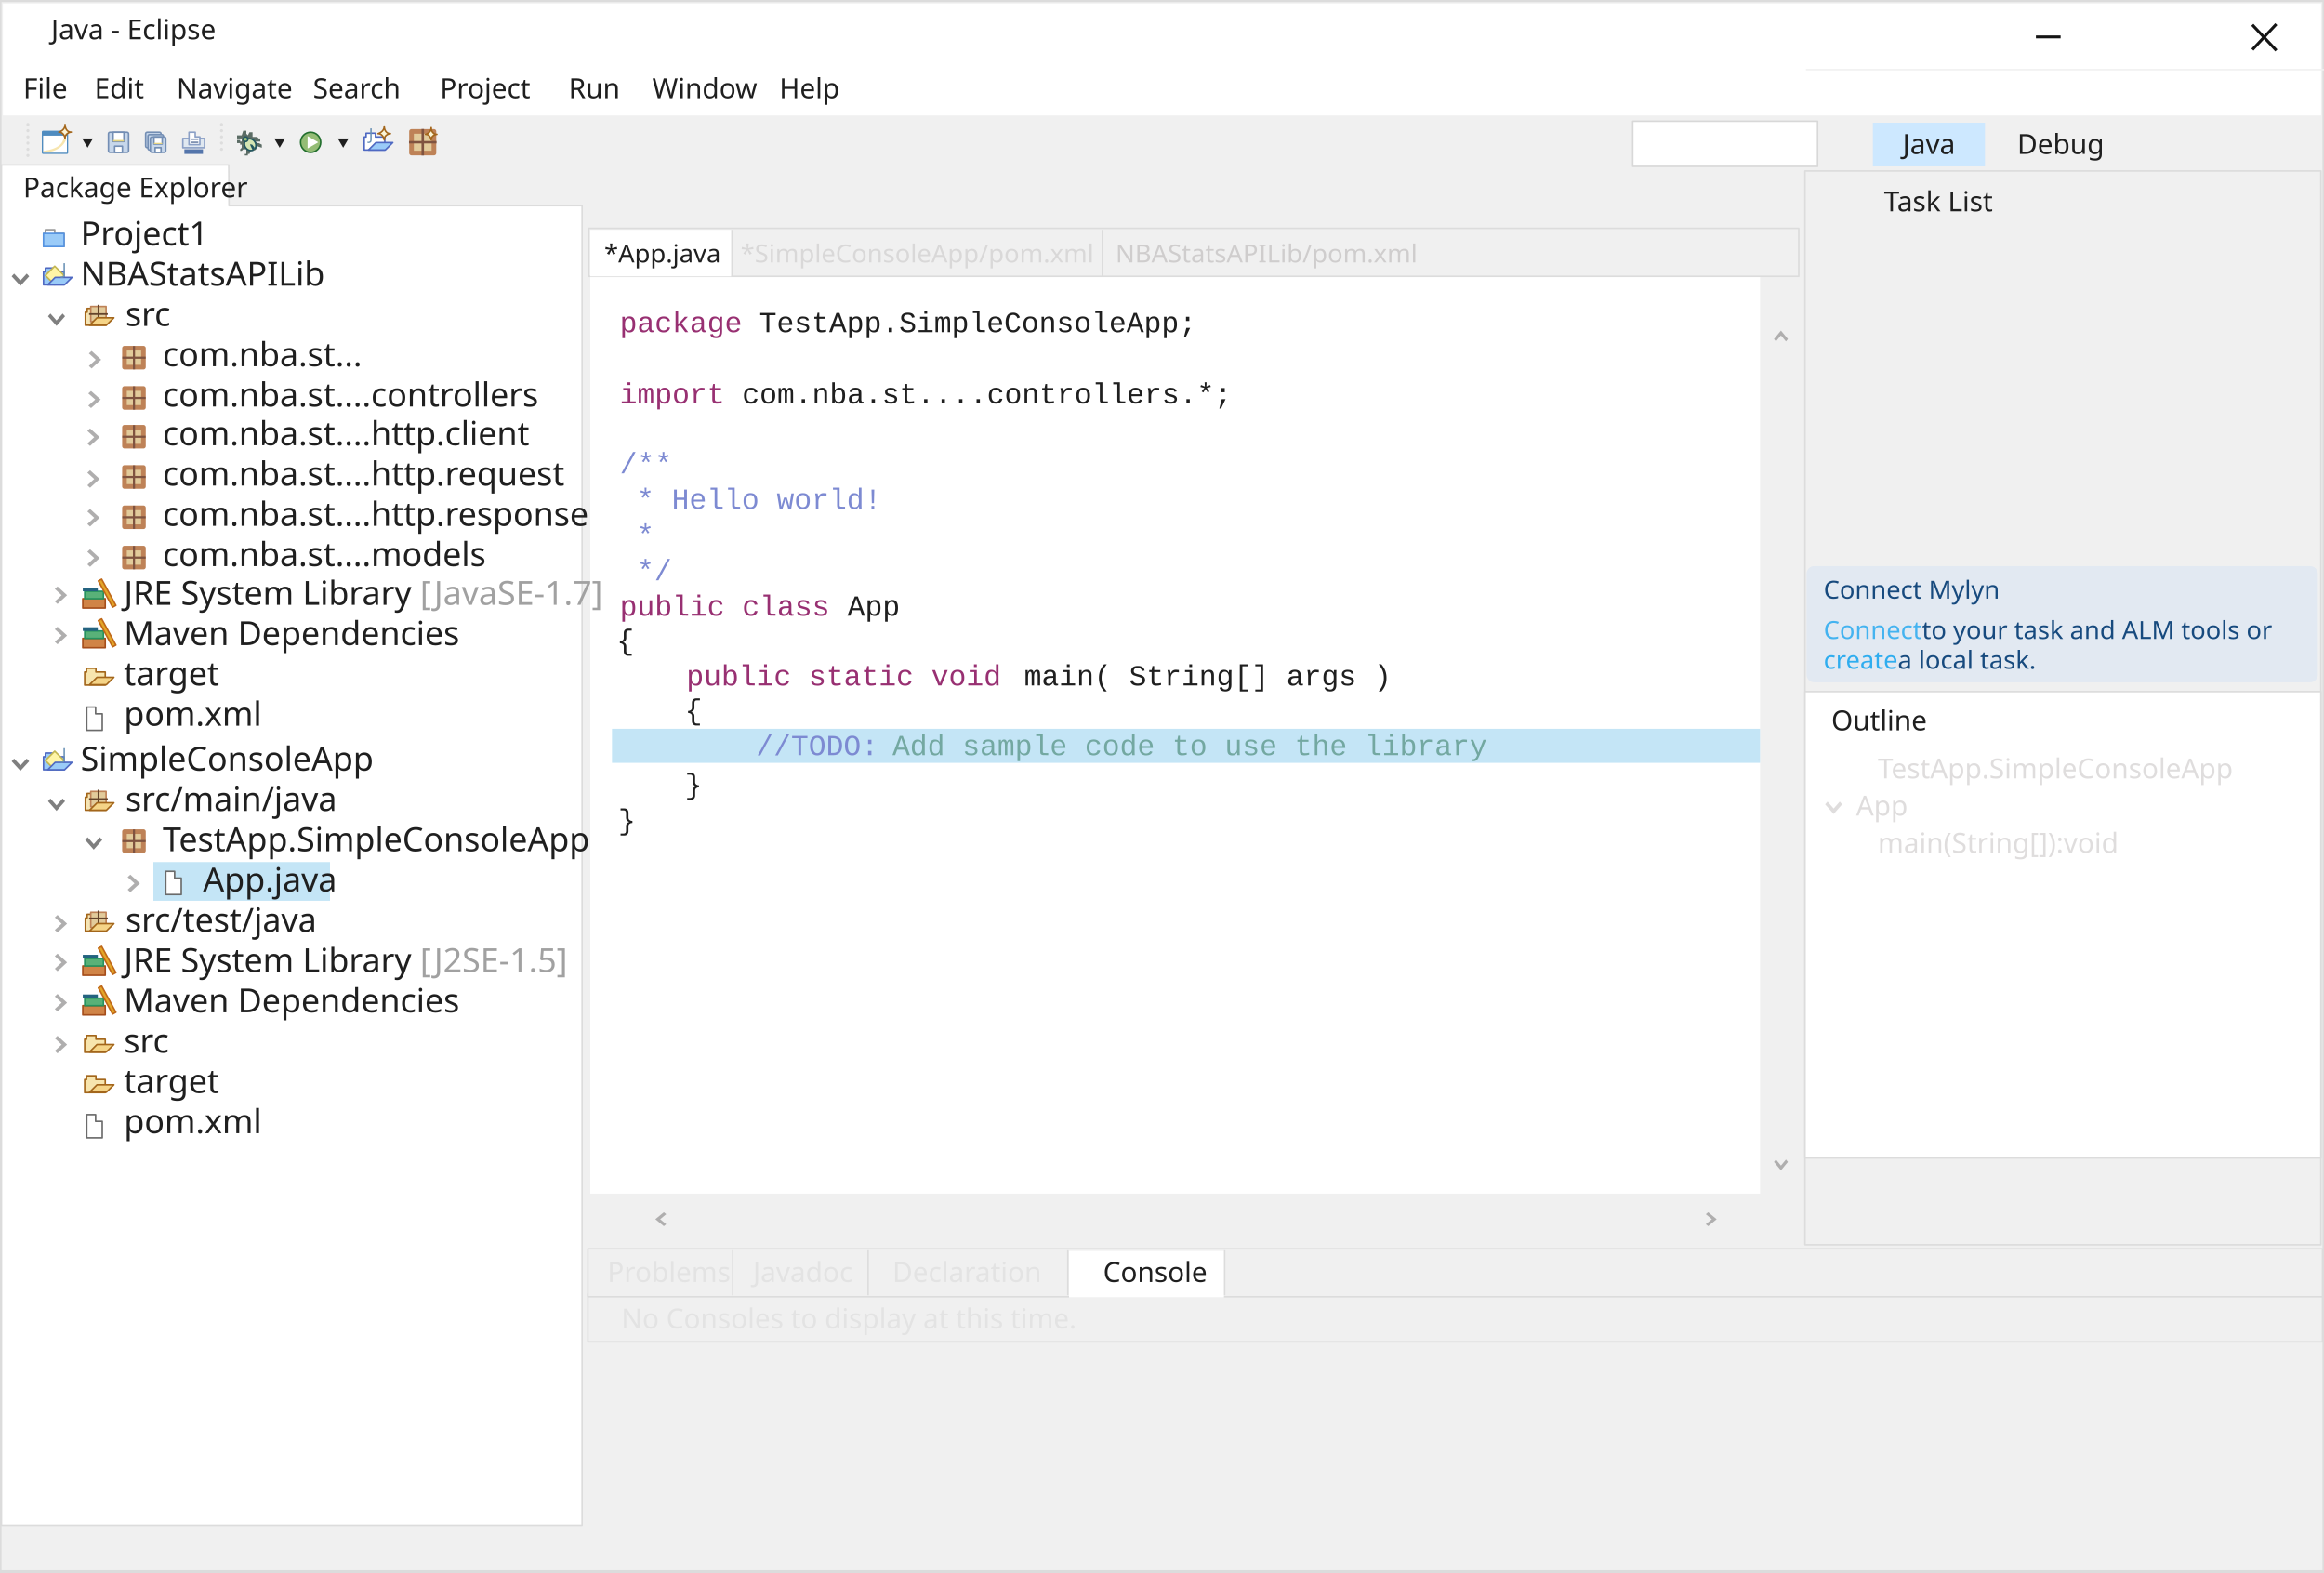
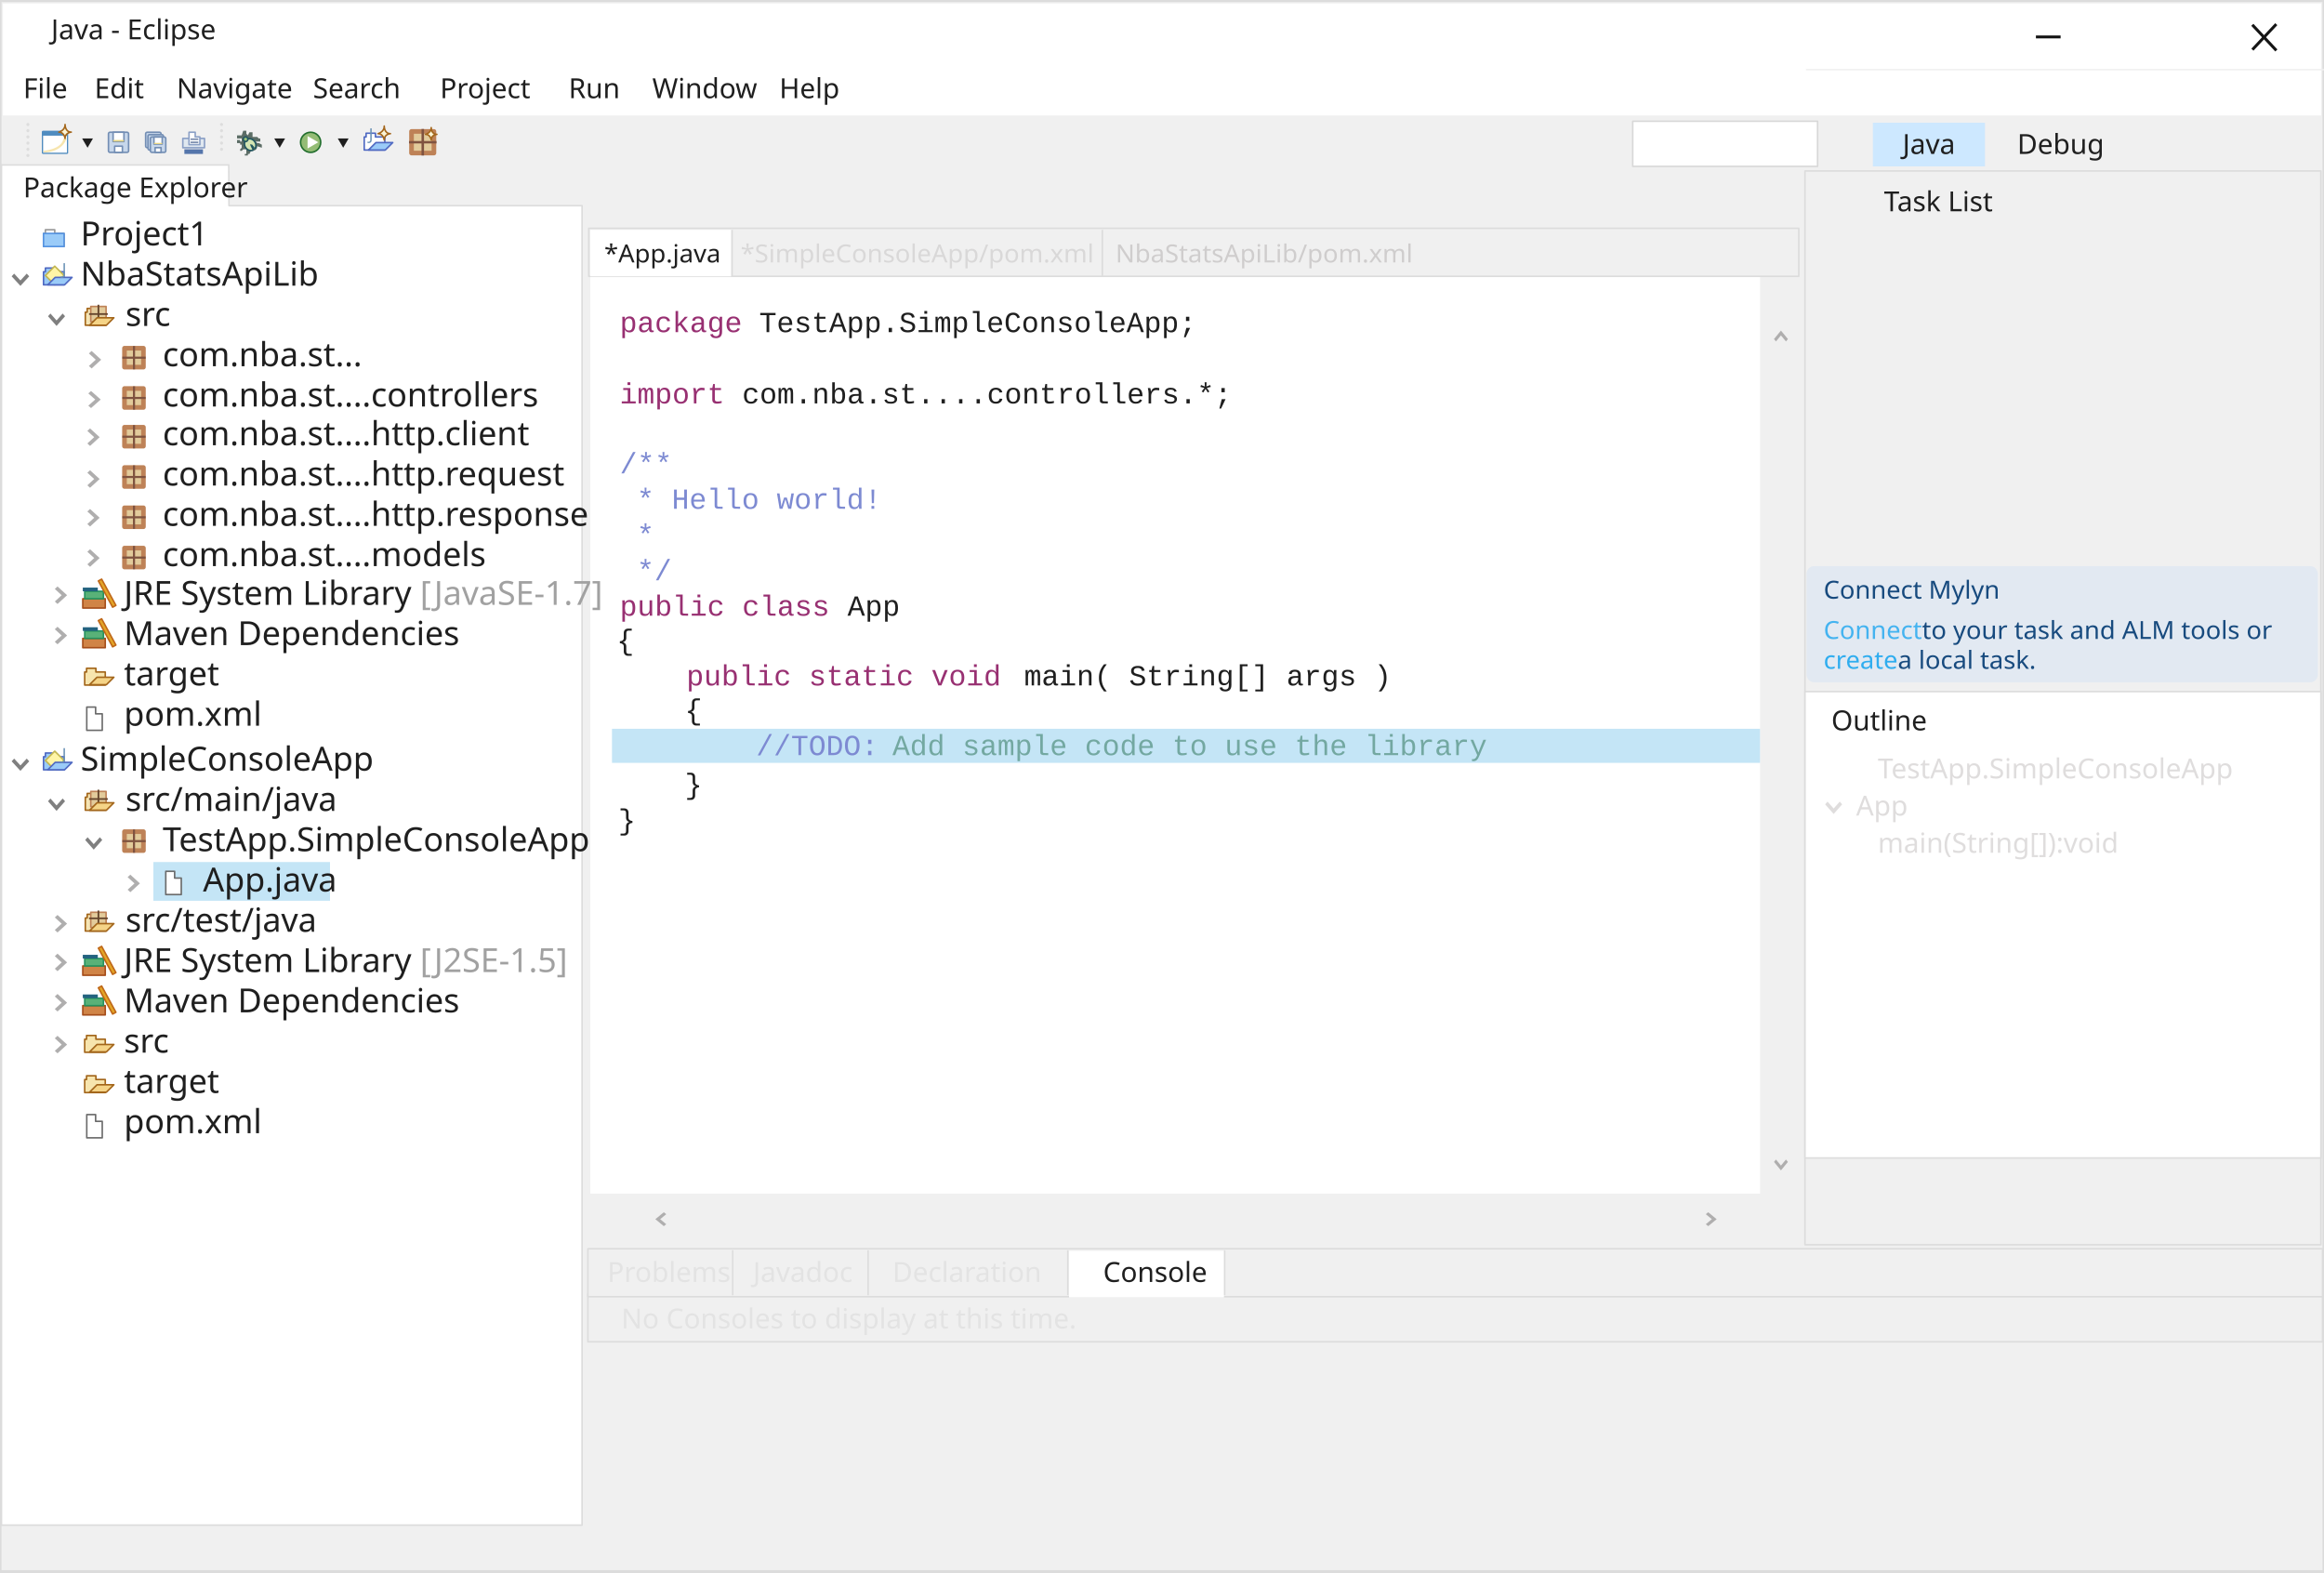
<svg xmlns="http://www.w3.org/2000/svg" preserveAspectRatio="xMidYMid" width="1020" height="690" viewBox="0 0 1500 1014">
  <defs>
    <style>
      .cls-1, .cls-13, .cls-20, .cls-8 {
        fill: #f0f0f0;
      }

      .cls-1, .cls-13, .cls-20, .cls-21, .cls-7 {
        stroke: #dcdcdc;
      }

      .cls-1, .cls-13, .cls-20, .cls-21, .cls-24, .cls-28, .cls-29, .cls-30, .cls-31, .cls-33, .cls-35, .cls-36, .cls-37, .cls-38, .cls-41, .cls-42, .cls-43, .cls-45, .cls-47, .cls-49, .cls-50, .cls-51, .cls-54, .cls-60, .cls-61, .cls-64, .cls-65, .cls-7 {
        stroke-linejoin: round;
      }

      .cls-1 {
        stroke-width: 2px;
      }

      .cls-2, .cls-21, .cls-24, .cls-36, .cls-41, .cls-51, .cls-54, .cls-6, .cls-61, .cls-7 {
        fill: #fff;
      }

      .cls-12, .cls-2, .cls-20, .cls-22, .cls-23, .cls-24, .cls-26, .cls-28, .cls-29, .cls-3, .cls-30, .cls-31, .cls-32, .cls-33, .cls-34, .cls-35, .cls-36, .cls-37, .cls-38, .cls-41, .cls-42, .cls-43, .cls-44, .cls-45, .cls-46, .cls-48, .cls-49, .cls-51, .cls-53, .cls-54, .cls-58, .cls-59, .cls-61, .cls-62, .cls-63, .cls-64, .cls-7, .cls-8 {
        fill-rule: evenodd;
      }

      .cls-3 {
        fill: #cde8ff;
      }

      .cls-10, .cls-25, .cls-27, .cls-4, .cls-5, .cls-55, .cls-56, .cls-57, .cls-71 {
        font-size: 19px;
      }

      .cls-10, .cls-5, .cls-55, .cls-59, .cls-70 {
        fill: #1f1f1f;
      }

      .cls-10, .cls-25, .cls-27, .cls-40, .cls-5 {
        font-family: 'Segoe UI', Tahoma, Geneva, Verdana, sans-serif;
      }

      .cls-13, .cls-20, .cls-21, .cls-24, .cls-28, .cls-29, .cls-30, .cls-31, .cls-35, .cls-36, .cls-37, .cls-38, .cls-41, .cls-42, .cls-43, .cls-45, .cls-47, .cls-49, .cls-50, .cls-51, .cls-54, .cls-60, .cls-61, .cls-64, .cls-65, .cls-7 {
        stroke-width: 1px;
      }

      .cls-9 {
        fill: #c4e5f6;
      }

      .cls-11 {
        fill: #a1a1a1;
      }

      .cls-12 {
        fill: #141414;
      }

      .cls-14 {
        fill: #e2e9f2;
      }

      .cls-15, .cls-16, .cls-17, .cls-19 {
        font-size: 32.766px;
      }

      .cls-16, .cls-18 {
        fill: #174a7e;
      }

      .cls-16, .cls-17, .cls-19, .cls-68, .cls-69, .cls-70 {
        font-family: 'Segoe UI', Tahoma, Geneva, Verdana, sans-serif;
      }

      .cls-17 {
        fill: #44b3f0;
      }

      .cls-19 {
        fill: #2fadef;
      }

      .cls-22 {
        fill: #afaeae;
      }

      .cls-23 {
        fill: #7f7f7f;
      }

      .cls-24 {
        stroke: #d8d8d8;
      }

      .cls-25 {
        fill: #e3e3e3;
      }

      .cls-26 {
        fill: #dcdcdc;
      }

      .cls-27, .cls-58 {
        fill: #dfdddd;
      }

      .cls-28, .cls-46 {
        fill: #f7e5ae;
      }

      .cls-28, .cls-42, .cls-45, .cls-49 {
        stroke: #a3661b;
      }

      .cls-29 {
        fill: #d08447;
        stroke: #a54d1a;
      }

      .cls-30 {
        fill: #59b178;
        stroke: #26925e;
      }

      .cls-31 {
        fill: #e3a628;
        stroke: #bf6718;
      }

      .cls-32 {
        fill: #246380;
      }

      .cls-33, .cls-43 {
        fill: #e2cb9b;
        stroke: #be8257;
      }

      .cls-33 {
        stroke-width: 3px;
      }

      .cls-34 {
        fill: #7f5340;
      }

      .cls-35, .cls-37 {
        fill: #9acbf8;
      }

      .cls-35, .cls-41 {
        stroke: #4f69c2;
      }

      .cls-36 {
        stroke: #989898;
      }

      .cls-37 {
        stroke: #5593e1;
      }

      .cls-38 {
        fill: #fff5a7;
        stroke: #c3b651;
      }

      .cls-39, .cls-40 {
        font-size: 8.752px;
      }

      .cls-40 {
        fill: #6a92b6;
      }

      .cls-42 {
        fill: #f5e5b5;
      }

      .cls-44 {
        fill: #64442c;
      }

      .cls-45 {
        fill: #f5d487;
      }

      .cls-47 {
        fill: #c7d7eb;
      }

      .cls-47, .cls-61 {
        stroke: #738eb4;
      }

      .cls-48 {
        fill: #4f8cc0;
      }

      .cls-49 {
        fill: #fbf4d5;
      }

      .cls-50 {
        fill: #e0e8f0;
      }

      .cls-50, .cls-51 {
        stroke: #8ba0c6;
      }

      .cls-52 {
        fill: #5475ab;
      }

      .cls-53 {
        fill: #7689ab;
      }

      .cls-54 {
        stroke: #6b6b6b;
      }

      .cls-55, .cls-56, .cls-57, .cls-71 {
        font-family: "Courier New";
      }

      .cls-56 {
        fill: #7d8ad2;
      }

      .cls-57 {
        fill: #73a8a1;
      }

      .cls-60 {
        fill: #94bc75;
        stroke: #216e2d;
      }

      .cls-62 {
        fill: #e7d580;
      }

      .cls-63 {
        fill: #5b6c65;
      }

      .cls-64 {
        fill: #d4e5b3;
      }

      .cls-64, .cls-65 {
        stroke: #225660;
      }

      .cls-65 {
        fill: #9dc478;
      }

      .cls-66 {
        fill: #ddd;
      }

      .cls-67, .cls-68, .cls-69, .cls-70 {
        font-size: 32.869px;
      }

      .cls-68 {
        fill: #d9d8d8;
      }

      .cls-69 {
        fill: #cfcdcd;
      }

      .cls-71 {
        fill: #983072;
      }
    </style>
  </defs>
  <rect width="1500" height="1014" class="cls-1" />
  <path d="M1.875,1.875 L1498.125,1.875 L1498.125,74.159 L1.875,74.159 L1.875,1.875 Z" class="cls-2" />
  <path d="M1208.828,78.848 L1281.172,78.848 L1281.172,107.019 L1208.828,107.019 L1208.828,78.848 Z" class="cls-3" />
  <text transform="translate(1228 99) scale(0.94 0.94)" class="cls-4">
    <tspan class="cls-5">Java </tspan>
  </text>
  <text transform="translate(1302 99) scale(0.94 0.94)" class="cls-4">
    <tspan class="cls-5">Debug</tspan>
  </text>
  <rect x="381" y="176" width="755" height="594" class="cls-6" />
  <path d="M0.939,106.094 L147.632,106.094 L147.800,132.383 L375.704,132.383 L375.704,983.956 L0.939,983.956 L0.939,106.094 Z" class="cls-7" />
  <path d="M1165.623,45.067 L1165.623,44.128 L1500.000,44.128 L1500.000,45.067 L1165.623,45.067 Z" class="cls-8" />
  <text transform="translate(15 127) scale(0.94 0.94)" class="cls-4">
    <tspan class="cls-5">Package Explorer</tspan>
  </text>
  <text transform="translate(15 63) scale(0.94 0.94)" class="cls-4">
    <tspan class="cls-5">File</tspan>
  </text>
  <text transform="translate(61 63) scale(0.94 0.94)" class="cls-4">
    <tspan class="cls-5">Edit</tspan>
  </text>
  <text transform="translate(33 25) scale(0.94 0.94)" class="cls-4">
    <tspan class="cls-5">Java - Eclipse</tspan>
  </text>
  <text transform="translate(114 63) scale(0.94 0.94)" class="cls-4">
    <tspan class="cls-5">Navigate</tspan>
  </text>
  <rect x="395" y="470" width="741" height="22" class="cls-9" />
  <text transform="translate(202 63) scale(0.94 0.94)" class="cls-4">
    <tspan class="cls-5">Search</tspan>
  </text>
  <text transform="translate(284 63) scale(0.94 0.94)" class="cls-4">
    <tspan class="cls-5">Project</tspan>
  </text>
  <text transform="translate(367 63) scale(0.94 0.94)" class="cls-4">
    <tspan class="cls-5">Run</tspan>
  </text>
  <text transform="translate(421 63) scale(0.94 0.94)" class="cls-4">
    <tspan class="cls-5">Window</tspan>
  </text>
  <text transform="translate(503 63) scale(0.94 0.94)" class="cls-4">
    <tspan class="cls-5">Help</tspan>
  </text>
  <text transform="translate(52 158) scale(1.13 1.13)" class="cls-4">
    <tspan class="cls-5">Project1</tspan>
  </text>
  <text transform="translate(52 184) scale(1.13 1.13)" class="cls-4">
-     <tspan class="cls-5">NBAStatsAPILib</tspan>
+     <tspan class="cls-5">NbaStatsApiLib</tspan>
  </text>
  <text transform="translate(81 210) scale(1.13 1.13)" class="cls-4">
    <tspan class="cls-5">src</tspan>
  </text>
  <text transform="translate(80 390) scale(1.13 1.13)" class="cls-4">
    <tspan class="cls-4">
      <tspan class="cls-10">JRE System Library <tspan class="cls-11">[JavaSE-1.7]</tspan>
      </tspan>
    </tspan>
  </text>
  <text transform="translate(80 416) scale(1.13 1.13)" class="cls-4">
    <tspan class="cls-5">Maven Dependencies</tspan>
  </text>
  <text transform="translate(80 442) scale(1.13 1.13)" class="cls-4">
    <tspan class="cls-5">target</tspan>
  </text>
  <text transform="translate(80 468) scale(1.13 1.13)" class="cls-4">
    <tspan class="cls-5">pom.xml</tspan>
  </text>
  <path d="M1314.062,22.545 L1330.000,22.545 L1330.000,24.420 L1314.062,24.420 L1314.062,22.545 Z" class="cls-12" />
  <path d="M1453.103,31.057 L1468.506,14.604 L1469.877,15.887 L1454.475,32.340 L1453.103,31.057 Z" class="cls-12" />
  <path d="M1469.936,31.577 L1454.426,15.015 L1453.045,16.306 L1468.555,32.869 L1469.936,31.577 Z" class="cls-12" />
  <rect x="1165" y="110" width="333" height="693" class="cls-13" />
  <rect x="1166" y="365" width="330.03" height="75" rx="5" ry="5" class="cls-14" />
  <text transform="translate(1177 386) scale(0.5 0.49)" class="cls-15">
    <tspan class="cls-16">Connect Mylyn</tspan>
  </text>
  <text transform="translate(1177 412) scale(0.5 0.49)" class="cls-15">
    <tspan class="cls-15">
      <tspan class="cls-17">Connect<tspan class="cls-18"> to your task and ALM tools or</tspan>
      </tspan>
    </tspan>
    <tspan dy="1.2em" x="0" class="cls-15">
      <tspan class="cls-19">create<tspan class="cls-18"> a local task.</tspan>
      </tspan>
    </tspan>
  </text>
  <path d="M379.453,834.659 L1499.062,834.659 L1499.062,865.643 L379.453,865.643 L379.453,834.659 Z" class="cls-20" />
  <rect x="1165" y="446" width="333" height="301" class="cls-21" />
  <path d="M379.453,805.589 L1499.062,805.589 L1499.062,836.534 L379.453,836.534 L379.453,805.589 Z" class="cls-20" />
  <rect x="380" y="147" width="781" height="31" class="cls-13" />
  <path d="M37.122,404.148 L43.307,409.801 L37.122,415.455 L35.367,413.851 L39.798,409.801 L35.367,405.752 L37.122,404.148 Z" class="cls-22" />
  <path d="M37.122,378.144 L43.307,383.797 L37.122,389.450 L35.367,387.846 L39.798,383.797 L35.367,379.748 L37.122,378.144 Z" class="cls-22" />
  <path d="M41.994,203.759 L36.494,209.997 L30.994,203.759 L32.554,201.989 L36.494,206.457 L40.433,201.989 L41.994,203.759 Z" class="cls-23" />
  <path d="M1053.828,77.910 L1173.125,77.910 L1173.125,107.019 L1053.828,107.019 L1053.828,77.910 Z" class="cls-24" />
  <text transform="translate(392 827) scale(0.94 0.94)" class="cls-4">
    <tspan class="cls-25">Problems</tspan>
  </text>
  <rect x="690" y="807" width="100" height="30" class="cls-6" />
  <text transform="translate(401 857) scale(0.94 0.94)" class="cls-4">
    <tspan class="cls-25">No Consoles to display at this time.</tspan>
  </text>
  <text transform="translate(486 827) scale(0.94 0.94)" class="cls-4">
    <tspan class="cls-25">Javadoc</tspan>
  </text>
  <text transform="translate(576 827) scale(0.94 0.94)" class="cls-4">
    <tspan class="cls-25">Declaration</tspan>
  </text>
  <text transform="translate(712 827) scale(0.94 0.94)" class="cls-4">
    <tspan class="cls-5">Console</tspan>
  </text>
  <rect x="381" y="148" width="91" height="30" class="cls-6" />
  <path d="M472.448,806.506 L473.388,806.506 L473.388,835.611 L472.448,835.611 L472.448,806.506 Z" class="cls-26" />
  <path d="M559.828,806.506 L560.767,806.506 L560.767,835.611 L559.828,835.611 L559.828,806.506 Z" class="cls-26" />
  <path d="M688.726,806.506 L689.665,806.506 L689.665,835.611 L688.726,835.611 L688.726,806.506 Z" class="cls-26" />
  <path d="M790.003,806.506 L790.942,806.506 L790.942,835.611 L790.003,835.611 L790.003,806.506 Z" class="cls-26" />
  <text transform="translate(1216 136) scale(0.94 0.94)" class="cls-4">
    <tspan class="cls-5">Task List</tspan>
  </text>
  <text transform="translate(1182 471) scale(0.94 0.94)" class="cls-4">
    <tspan class="cls-5">Outline</tspan>
  </text>
  <text transform="translate(1212 502) scale(0.94 0.94)" class="cls-4">
    <tspan class="cls-27">TestApp.SimpleConsoleApp</tspan>
  </text>
  <text transform="translate(1198 526) scale(0.94 0.94)" class="cls-4">
    <tspan class="cls-27">App</tspan>
  </text>
  <text transform="translate(1212 550) scale(0.94 0.94)" class="cls-4">
    <tspan class="cls-27">main(String[]):void</tspan>
  </text>
  <path d="M18.860,177.983 L13.189,184.148 L7.517,177.983 L9.126,176.234 L13.189,180.650 L17.251,176.234 L18.860,177.983 Z" class="cls-23" />
  <path d="M54.655,433.357 L54.655,441.787 L67.940,441.787 L67.940,433.357 L61.901,433.357 L61.901,430.949 L55.863,430.949 L55.863,433.357 L54.655,433.357 Z" class="cls-28" />
  <path d="M53.437,411.658 L67.930,411.658 L67.930,417.675 L53.437,417.675 L53.437,411.658 Z" class="cls-29" />
  <path d="M54.687,406.852 L66.758,406.852 L66.758,411.658 L54.687,411.658 L54.687,406.852 Z" class="cls-30" />
  <path d="M65.611,399.023 L74.808,415.968 L72.683,417.114 L63.487,400.169 L65.611,399.023 Z" class="cls-31" />
  <path d="M53.437,404.469 L63.125,404.469 L63.125,406.852 L53.437,406.852 L53.437,404.469 Z" class="cls-32" />
  <path d="M53.437,386.066 L67.930,386.066 L67.930,392.083 L53.437,392.083 L53.437,386.066 Z" class="cls-29" />
  <path d="M54.687,381.260 L66.758,381.260 L66.758,386.066 L54.687,386.066 L54.687,381.260 Z" class="cls-30" />
  <path d="M65.611,373.427 L74.808,390.372 L72.683,391.519 L63.487,374.573 L65.611,373.427 Z" class="cls-31" />
  <path d="M53.437,378.876 L63.125,378.876 L63.125,381.260 L53.437,381.260 L53.437,378.876 Z" class="cls-32" />
  <path d="M265.608,84.468 L280.077,84.468 L280.077,98.419 L265.608,98.419 L265.608,84.468 Z" class="cls-33" />
  <path d="M263.988,92.221 L263.988,90.667 L281.739,90.667 L281.739,92.221 L263.988,92.221 Z" class="cls-34" />
  <path d="M272.057,82.894 L273.670,82.894 L273.670,99.994 L272.057,99.994 L272.057,82.894 Z" class="cls-34" />
  <path d="M28.087,175.043 L28.087,183.473 L41.371,183.473 L41.371,175.043 L35.333,175.043 L35.333,172.635 L29.294,172.635 L29.294,175.043 L28.087,175.043 Z" class="cls-35" />
  <path d="M28.087,150.319 L28.087,158.748 L41.371,158.748 L41.371,150.319 L35.333,150.319 L35.333,147.910 L29.294,147.910 L29.294,150.319 L28.087,150.319 Z" class="cls-36" />
  <path d="M28.087,150.319 L28.087,158.748 L41.371,158.748 L41.371,150.319 L28.087,150.319 Z" class="cls-37" />
  <path d="M41.371,177.452 L35.333,171.430 L29.294,177.452 L35.333,183.473 L41.371,177.452 Z" class="cls-38" />
  <path d="M46.504,178.656 L35.635,178.656 L30.804,183.473 L41.673,183.473 L46.504,178.656 Z" class="cls-35" />
  <text transform="translate(40 177) scale(1.21 1.2)" class="cls-39">
    <tspan class="cls-40">J</tspan>
  </text>
  <path d="M235.087,88.043 L235.087,96.473 L248.371,96.473 L248.371,88.043 L242.333,88.043 L242.333,85.635 L236.294,85.635 L236.294,88.043 L235.087,88.043 Z" class="cls-41" />
  <path d="M253.504,91.656 L242.635,91.656 L237.804,96.473 L248.673,96.473 L253.504,91.656 Z" class="cls-35" />
  <path d="M55.071,201.127 L55.071,209.557 L68.355,209.557 L68.355,201.127 L62.317,201.127 L62.317,198.719 L56.278,198.719 L56.278,201.127 L55.071,201.127 Z" class="cls-42" />
  <path d="M58.586,197.424 L68.469,197.424 L68.469,207.231 L58.586,207.231 L58.586,197.424 Z" class="cls-43" />
  <path d="M57.486,202.879 L57.486,201.784 L69.563,201.784 L69.563,202.879 L57.486,202.879 Z" class="cls-44" />
  <path d="M62.975,196.310 L64.073,196.310 L64.073,208.353 L62.975,208.353 L62.975,196.310 Z" class="cls-44" />
  <path d="M73.488,204.740 L62.619,204.740 L57.788,209.557 L68.657,209.557 L73.488,204.740 Z" class="cls-45" />
  <path d="M428.459,782.008 L422.995,786.503 L428.459,790.998 L430.009,789.723 L426.095,786.503 L430.009,783.283 L428.459,782.008 Z" class="cls-22" />
  <path d="M1102.541,782.008 L1108.004,786.503 L1102.541,790.998 L1100.991,789.723 L1104.905,786.503 L1100.991,783.283 L1102.541,782.008 Z" class="cls-22" />
  <path d="M1153.992,749.541 L1149.497,755.004 L1145.002,749.541 L1146.277,747.991 L1149.497,751.905 L1152.717,747.991 L1153.992,749.541 Z" class="cls-22" />
  <path d="M1153.992,218.459 L1149.497,212.995 L1145.002,218.459 L1146.277,220.009 L1149.497,216.095 L1152.717,220.009 L1153.992,218.459 Z" class="cls-22" />
  <path d="M73.488,436.740 L62.619,436.740 L57.788,441.557 L68.657,441.557 L73.488,436.740 Z" class="cls-45" />
  <rect x="28" y="86" width="16" height="12" class="cls-6" />
  <path d="M43.000,89.000 C43.000,89.000 40.674,98.000 28.000,98.000 L28.000,97.000 C28.000,97.000 39.912,96.167 41.000,89.000 L43.000,89.000 Z" class="cls-46" />
  <rect x="70" y="85" width="13" height="13" rx="1" ry="1" class="cls-47" />
  <path d="M43.203,99.000 L27.797,99.000 C27.357,99.000 27.000,98.640 27.000,98.196 L27.000,84.804 C27.000,84.360 27.357,84.000 27.797,84.000 L43.203,84.000 C43.643,84.000 44.000,84.360 44.000,84.804 L44.000,98.196 C44.000,98.640 43.643,99.000 43.203,99.000 ZM43.203,87.214 L42.406,87.214 L28.594,87.214 L27.797,87.214 L27.797,98.196 L43.203,98.196 L43.203,87.214 Z" class="cls-48" />
  <text transform="translate(238 90) scale(1.21 1.2)" class="cls-39">
    <tspan class="cls-40">J</tspan>
  </text>
  <path d="M248.000,81.000 C248.000,81.000 247.900,85.909 252.000,85.909 C252.000,85.909 248.000,86.135 248.000,90.000 C248.000,90.000 247.491,85.909 244.000,85.909 C244.000,85.909 248.100,84.864 248.000,81.000 Z" class="cls-49" />
  <rect x="99" y="556" width="114" height="25" class="cls-9" />
  <path d="M278.325,82.000 C278.325,82.000 278.233,86.357 282.000,86.357 C282.000,86.357 278.325,86.557 278.325,89.988 C278.325,89.988 277.857,86.357 274.651,86.357 C274.651,86.357 278.417,85.430 278.325,82.000 Z" class="cls-49" />
  <rect x="118" y="89" width="14" height="6" class="cls-50" />
  <path d="M122.000,85.000 L122.000,93.000 L129.000,93.000 L129.000,88.000 L126.000,88.000 L126.000,85.000 L122.000,85.000 Z" class="cls-51" />
  <rect x="119" y="96" width="12" height="3" class="cls-52" />
  <path d="M123.000,92.000 L123.000,91.000 L128.000,91.000 L128.000,92.000 L123.000,92.000 Z" class="cls-53" />
  <path d="M123.000,90.000 L123.000,89.000 L128.000,89.000 L128.000,90.000 L123.000,90.000 Z" class="cls-53" />
  <path d="M56.000,456.000 L56.000,471.000 L66.000,471.000 L66.000,460.347 L61.714,460.347 L61.714,456.000 L56.000,456.000 Z" class="cls-54" />
  <text transform="translate(131 575) scale(1.13 1.13)" class="cls-4">
    <tspan class="cls-5">App.java</tspan>
  </text>
  <path d="M107.000,562.000 L107.000,577.000 L117.000,577.000 L117.000,566.347 L112.714,566.347 L112.714,562.000 L107.000,562.000 Z" class="cls-54" />
  <text transform="translate(52 497) scale(1.13 1.13)" class="cls-4">
    <tspan class="cls-5">SimpleConsoleApp</tspan>
  </text>
  <text transform="translate(81 523) scale(1.13 1.13)" class="cls-4">
    <tspan class="cls-5">src/main/java</tspan>
  </text>
  <text transform="translate(442 464) scale(0.99 0.99)" class="cls-4">
    <tspan class="cls-55">{</tspan>
  </text>
  <text transform="translate(488 487) scale(0.99 0.99)" class="cls-4">
    <tspan class="cls-56">//TODO:</tspan>
  </text>
  <text transform="translate(576 487) scale(0.99 0.99)" class="cls-4">
    <tspan class="cls-57">Add sample code to use the library</tspan>
  </text>
  <text transform="translate(442 512) scale(0.99 0.99)" class="cls-4">
    <tspan class="cls-55">}</tspan>
  </text>
  <text transform="translate(399 535) scale(0.99 0.99)" class="cls-4">
    <tspan class="cls-55">}</tspan>
  </text>
  <text transform="translate(80 627) scale(1.13 1.13)" class="cls-4">
    <tspan class="cls-4">
      <tspan class="cls-10">JRE System Library <tspan class="cls-11">[J2SE-1.5]</tspan>
      </tspan>
    </tspan>
  </text>
  <text transform="translate(80 653) scale(1.13 1.13)" class="cls-4">
    <tspan class="cls-5">Maven Dependencies</tspan>
  </text>
  <text transform="translate(80 679) scale(1.13 1.13)" class="cls-4">
    <tspan class="cls-5">src</tspan>
  </text>
  <text transform="translate(80 731) scale(1.13 1.13)" class="cls-4">
    <tspan class="cls-5">pom.xml</tspan>
  </text>
  <path d="M37.122,641.148 L43.307,646.801 L37.122,652.455 L35.367,650.851 L39.798,646.801 L35.367,642.752 L37.122,641.148 Z" class="cls-22" />
  <path d="M37.122,668.148 L43.307,673.801 L37.122,679.455 L35.367,677.851 L39.798,673.801 L35.367,669.752 L37.122,668.148 Z" class="cls-22" />
  <path d="M1189.008,518.760 L1183.511,524.994 L1178.014,518.760 L1179.573,516.992 L1183.511,521.457 L1187.448,516.992 L1189.008,518.760 Z" class="cls-58" />
  <path d="M37.122,615.144 L43.307,620.797 L37.122,626.450 L35.367,624.846 L39.798,620.797 L35.367,616.748 L37.122,615.144 Z" class="cls-22" />
  <path d="M37.122,590.144 L43.307,595.797 L37.122,601.450 L35.367,599.846 L39.798,595.797 L35.367,591.748 L37.122,590.144 Z" class="cls-22" />
  <path d="M84.121,564.144 L90.307,569.797 L84.121,575.450 L82.367,573.846 L86.798,569.797 L82.367,565.748 L84.121,564.144 Z" class="cls-22" />
  <path d="M41.994,516.759 L36.494,522.997 L30.994,516.759 L32.554,514.989 L36.494,519.457 L40.433,514.989 L41.994,516.759 Z" class="cls-23" />
  <path d="M18.860,490.983 L13.189,497.148 L7.517,490.983 L9.126,489.234 L13.189,493.650 L17.251,489.234 L18.860,490.983 Z" class="cls-23" />
  <path d="M54.655,670.357 L54.655,678.787 L67.940,678.787 L67.940,670.357 L61.901,670.357 L61.901,667.949 L55.863,667.949 L55.863,670.357 L54.655,670.357 Z" class="cls-28" />
  <path d="M53.437,648.658 L67.930,648.658 L67.930,654.675 L53.437,654.675 L53.437,648.658 Z" class="cls-29" />
  <path d="M54.687,643.852 L66.758,643.852 L66.758,648.658 L54.687,648.658 L54.687,643.852 Z" class="cls-30" />
  <path d="M65.611,636.023 L74.808,652.968 L72.683,654.114 L63.487,637.169 L65.611,636.023 Z" class="cls-31" />
  <path d="M53.437,641.469 L63.125,641.469 L63.125,643.852 L53.437,643.852 L53.437,641.469 Z" class="cls-32" />
  <path d="M53.437,623.066 L67.930,623.066 L67.930,629.083 L53.437,629.083 L53.437,623.066 Z" class="cls-29" />
  <path d="M54.687,618.260 L66.758,618.260 L66.758,623.066 L54.687,623.066 L54.687,618.260 Z" class="cls-30" />
  <path d="M65.611,610.427 L74.808,627.372 L72.683,628.519 L63.487,611.573 L65.611,610.427 Z" class="cls-31" />
  <path d="M53.437,615.876 L63.125,615.876 L63.125,618.260 L53.437,618.260 L53.437,615.876 Z" class="cls-32" />
  <path d="M28.087,488.043 L28.087,496.473 L41.371,496.473 L41.371,488.043 L35.333,488.043 L35.333,485.635 L29.294,485.635 L29.294,488.043 L28.087,488.043 Z" class="cls-35" />
  <path d="M41.371,490.452 L35.333,484.430 L29.294,490.452 L35.333,496.473 L41.371,490.452 Z" class="cls-38" />
  <path d="M46.504,491.656 L35.635,491.656 L30.804,496.473 L41.673,496.473 L46.504,491.656 Z" class="cls-35" />
  <text transform="translate(40 490) scale(1.21 1.2)" class="cls-39">
    <tspan class="cls-40">J</tspan>
  </text>
  <path d="M55.071,514.127 L55.071,522.557 L68.355,522.557 L68.355,514.127 L62.317,514.127 L62.317,511.719 L56.278,511.719 L56.278,514.127 L55.071,514.127 Z" class="cls-42" />
  <path d="M58.586,510.424 L68.469,510.424 L68.469,520.231 L58.586,520.231 L58.586,510.424 Z" class="cls-43" />
  <path d="M57.486,515.879 L57.486,514.784 L69.563,514.784 L69.563,515.879 L57.486,515.879 Z" class="cls-44" />
  <path d="M62.975,509.310 L64.073,509.310 L64.073,521.353 L62.975,521.353 L62.975,509.310 Z" class="cls-44" />
  <path d="M73.488,517.740 L62.619,517.740 L57.788,522.557 L68.657,522.557 L73.488,517.740 Z" class="cls-45" />
  <text transform="translate(105 549) scale(1.13 1.13)" class="cls-4">
    <tspan class="cls-5">TestApp.SimpleConsoleApp</tspan>
  </text>
  <path d="M65.994,541.759 L60.494,547.997 L54.994,541.759 L56.554,539.989 L60.494,544.457 L64.433,539.989 L65.994,541.759 Z" class="cls-23" />
  <path d="M73.488,673.740 L62.619,673.740 L57.788,678.557 L68.657,678.557 L73.488,673.740 Z" class="cls-45" />
  <text transform="translate(80 705) scale(1.13 1.13)" class="cls-4">
    <tspan class="cls-5">target</tspan>
  </text>
  <path d="M54.655,696.357 L54.655,704.787 L67.940,704.787 L67.940,696.357 L61.901,696.357 L61.901,693.949 L55.863,693.949 L55.863,696.357 L54.655,696.357 Z" class="cls-28" />
  <path d="M73.488,699.740 L62.619,699.740 L57.788,704.557 L68.657,704.557 L73.488,699.740 Z" class="cls-45" />
  <path d="M56.000,719.000 L56.000,734.000 L66.000,734.000 L66.000,723.347 L61.714,723.347 L61.714,719.000 L56.000,719.000 Z" class="cls-54" />
  <text transform="translate(81 601) scale(1.13 1.13)" class="cls-4">
    <tspan class="cls-5">src/test/java</tspan>
  </text>
  <path d="M55.071,592.127 L55.071,600.557 L68.355,600.557 L68.355,592.127 L62.317,592.127 L62.317,589.719 L56.278,589.719 L56.278,592.127 L55.071,592.127 Z" class="cls-42" />
  <path d="M58.586,588.424 L68.469,588.424 L68.469,598.231 L58.586,598.231 L58.586,588.424 Z" class="cls-43" />
  <path d="M57.486,592.879 L57.486,591.784 L69.563,591.784 L69.563,592.879 L57.486,592.879 Z" class="cls-44" />
  <path d="M62.975,587.310 L64.073,587.310 L64.073,599.353 L62.975,599.353 L62.975,587.310 Z" class="cls-44" />
  <path d="M56.508,94.998 L53.007,88.998 L60.008,88.998 L56.508,94.998 Z" class="cls-59" />
  <path d="M180.508,94.998 L177.007,88.998 L184.008,88.998 L180.508,94.998 Z" class="cls-59" />
  <path d="M221.508,94.998 L218.007,88.998 L225.008,88.998 L221.508,94.998 Z" class="cls-59" />
  <path d="M42.000,80.000 C42.000,80.000 41.900,84.909 46.000,84.909 C46.000,84.909 42.000,85.135 42.000,89.000 C42.000,89.000 41.491,84.909 38.000,84.909 C38.000,84.909 42.100,83.864 42.000,80.000 Z" class="cls-49" />
  <circle cx="200.5" cy="91.5" r="6.5" class="cls-60" />
  <path d="M205.431,91.468 L198.515,95.461 L198.515,87.475 L205.431,91.468 Z" class="cls-2" />
  <path d="M80.000,85.000 L80.000,91.000 L73.000,91.000 L73.000,85.000 L80.000,85.000 Z" class="cls-61" />
  <path d="M73.000,91.000 L73.000,90.000 L80.000,90.000 L80.000,91.000 L73.000,91.000 Z" class="cls-62" />
  <rect x="94" y="85" width="9.938" height="9.938" rx="1" ry="1" class="cls-47" />
  <path d="M79.000,94.000 L79.000,98.000 L74.000,98.000 L74.000,94.000 L79.000,94.000 Z" class="cls-61" />
  <rect x="95.531" y="86.531" width="9.938" height="9.938" rx="1" ry="1" class="cls-47" />
  <rect x="97.063" y="88.063" width="9.938" height="9.938" rx="1" ry="1" class="cls-47" />
  <path d="M104.706,88.059 L104.706,92.647 L99.353,92.647 L99.353,88.059 L104.706,88.059 Z" class="cls-61" />
  <path d="M103.941,94.941 L103.941,98.000 L100.118,98.000 L100.118,94.941 L103.941,94.941 Z" class="cls-61" />
  <path d="M99.353,92.647 L99.353,91.882 L104.706,91.882 L104.706,92.647 L99.353,92.647 Z" class="cls-62" />
  <path d="M169.000,95.000 L166.000,94.000 C166.000,94.000 166.223,96.755 163.000,97.000 L162.000,97.000 L161.000,99.000 L160.000,99.000 L160.000,100.000 L158.000,100.000 L158.000,99.000 L159.000,99.000 L159.000,96.000 L157.000,96.000 L156.000,97.000 L155.000,97.000 L155.000,96.000 L156.000,95.000 L156.000,93.000 L155.000,93.000 L155.000,92.000 L153.000,92.000 L153.000,90.000 L155.000,90.000 L155.000,91.000 L156.000,91.000 L156.000,89.000 L153.000,89.000 L153.000,87.000 L156.000,87.000 L157.000,84.000 L159.000,84.000 L159.000,86.000 L160.000,87.000 L161.000,85.000 L163.000,85.000 L163.000,87.000 L163.000,88.000 L166.000,88.000 L167.000,89.000 L168.000,89.000 L168.000,90.000 L168.000,91.000 L165.000,91.000 L166.000,92.000 L167.000,92.000 L169.000,93.000 L169.000,95.000 Z" class="cls-63" />
  <path d="M158.982,89.892 C160.485,88.675 162.829,89.080 164.220,90.797 C165.322,92.158 165.494,93.935 164.769,95.219 C164.679,95.378 164.575,95.530 164.457,95.673 C164.328,95.830 162.163,92.868 162.000,93.000 C161.830,93.138 163.666,96.363 163.477,96.460 C161.996,97.216 160.013,96.725 158.780,95.203 C157.390,93.486 157.480,91.108 158.982,89.892 Z" class="cls-64" />
  <circle cx="158.5" cy="89.5" r="1.5" class="cls-65" />
  <circle cx="18" cy="80" r="1" class="cls-66" />
  <circle cx="18" cy="84" r="1" class="cls-66" />
  <circle cx="18" cy="88" r="1" class="cls-66" />
  <circle cx="18" cy="92" r="1" class="cls-66" />
  <circle cx="18" cy="96" r="1" class="cls-66" />
  <circle cx="18" cy="100" r="1" class="cls-66" />
  <circle cx="143" cy="80" r="1" class="cls-66" />
  <circle cx="143" cy="84" r="1" class="cls-66" />
  <circle cx="143" cy="88" r="1" class="cls-66" />
  <circle cx="143" cy="92" r="1" class="cls-66" />
  <circle cx="143" cy="96" r="1" class="cls-66" />
  <path d="M73.488,595.740 L62.619,595.740 L57.788,600.557 L68.657,600.557 L73.488,595.740 Z" class="cls-45" />
  <text transform="translate(478 169) scale(0.5 0.49)" class="cls-67">
    <tspan class="cls-68">*SimpleConsoleApp/pom.xml</tspan>
  </text>
  <text transform="translate(720 169) scale(0.5 0.49)" class="cls-67">
-     <tspan class="cls-69">NBAStatsAPILib/pom.xml</tspan>
+     <tspan class="cls-69">NbaStatsApiLib/pom.xml</tspan>
  </text>
  <text transform="translate(390 169) scale(0.5 0.49)" class="cls-67">
    <tspan class="cls-70">*App.java</tspan>
  </text>
  <path d="M711.000,148.000 L712.000,148.000 L712.000,178.000 L711.000,178.000 L711.000,148.000 Z" class="cls-26" />
  <path d="M472.000,148.000 L473.000,148.000 L473.000,178.000 L472.000,178.000 L472.000,148.000 Z" class="cls-26" />
  <text transform="translate(105 262) scale(1.13 1.13)" class="cls-4">
    <tspan class="cls-5">com.nba.st....controllers</tspan>
  </text>
  <path d="M58.760,251.988 L64.994,257.500 L58.760,263.012 L56.992,261.449 L61.457,257.500 L56.992,253.552 L58.760,251.988 Z" class="cls-22" />
  <path d="M59.122,226.144 L65.307,231.797 L59.122,237.450 L57.367,235.846 L61.798,231.797 L57.367,227.748 L59.122,226.144 Z" class="cls-22" />
  <text transform="translate(105 236) scale(1.13 1.13)" class="cls-4">
    <tspan class="cls-5">com.nba.st...</tspan>
  </text>
  <text transform="translate(105 287) scale(1.13 1.13)" class="cls-4">
    <tspan class="cls-5">com.nba.st....http.client</tspan>
  </text>
  <path d="M58.122,276.144 L64.307,281.797 L58.122,287.450 L56.367,285.846 L60.798,281.797 L56.367,277.748 L58.122,276.144 Z" class="cls-22" />
  <text transform="translate(105 339) scale(1.13 1.13)" class="cls-4">
    <tspan class="cls-5">com.nba.st....http.response</tspan>
  </text>
  <path d="M58.122,328.144 L64.307,333.797 L58.122,339.450 L56.367,337.846 L60.798,333.797 L56.367,329.748 L58.122,328.144 Z" class="cls-22" />
  <text transform="translate(105 365) scale(1.13 1.13)" class="cls-4">
    <tspan class="cls-5">com.nba.st....models</tspan>
  </text>
  <path d="M58.122,354.144 L64.307,359.797 L58.122,365.450 L56.367,363.846 L60.798,359.797 L56.367,355.748 L58.122,354.144 Z" class="cls-22" />
  <path d="M58.122,303.144 L64.307,308.797 L58.122,314.450 L56.367,312.846 L60.798,308.797 L56.367,304.748 L58.122,303.144 Z" class="cls-22" />
  <text transform="translate(105 313) scale(1.13 1.13)" class="cls-4">
    <tspan class="cls-5">com.nba.st....http.request</tspan>
  </text>
  <text transform="translate(398 419) scale(0.99 0.99)" class="cls-4">
    <tspan class="cls-55">{</tspan>
  </text>
  <text transform="translate(443 442) scale(0.99 0.99)" class="cls-4">
    <tspan class="cls-71">public static void</tspan>
  </text>
  <text transform="translate(661 442) scale(0.99 0.99)" class="cls-4">
    <tspan class="cls-55">main( String[] args )</tspan>
  </text>
  <text transform="translate(400 214) scale(0.99 0.99)" class="cls-4">
    <tspan class="cls-71">package</tspan>
  </text>
  <text transform="translate(490 214) scale(0.99 0.99)" class="cls-4">
    <tspan class="cls-55">TestApp.SimpleConsoleApp;</tspan>
  </text>
  <text transform="translate(400 260) scale(0.99 0.99)" class="cls-4">
    <tspan class="cls-71">import</tspan>
  </text>
  <text transform="translate(479 260) scale(0.99 0.99)" class="cls-4">
    <tspan class="cls-55">com.nba.st....controllers.*;</tspan>
  </text>
  <text transform="translate(411 328) scale(0.99 0.99)" class="cls-4">
    <tspan class="cls-56">* Hello world!</tspan>
  </text>
  <text transform="translate(400 305) scale(0.99 0.99)" class="cls-4">
    <tspan class="cls-56">/**</tspan>
  </text>
  <text transform="translate(411 374) scale(0.99 0.99)" class="cls-4">
    <tspan class="cls-56">*/</tspan>
  </text>
  <text transform="translate(400 397) scale(0.99 0.99)" class="cls-4">
    <tspan class="cls-71">public class</tspan>
  </text>
  <text transform="translate(547 397) scale(0.99 0.99)" class="cls-4">
    <tspan class="cls-55">App</tspan>
  </text>
  <text transform="translate(411 351) scale(0.99 0.99)" class="cls-4">
    <tspan class="cls-56">*</tspan>
  </text>
  <path d="M80.347,275.371 L92.574,275.371 L92.574,287.601 L80.347,287.601 L80.347,275.371 Z" class="cls-33" />
  <path d="M78.990,282.174 L78.990,280.810 L93.991,280.810 L93.991,282.174 L78.990,282.174 Z" class="cls-34" />
  <path d="M85.808,273.989 L87.172,273.989 L87.172,288.995 L85.808,288.995 L85.808,273.989 Z" class="cls-34" />
  <path d="M80.347,301.371 L92.574,301.371 L92.574,313.601 L80.347,313.601 L80.347,301.371 Z" class="cls-33" />
  <path d="M78.990,308.174 L78.990,306.810 L93.991,306.810 L93.991,308.174 L78.990,308.174 Z" class="cls-34" />
  <path d="M85.808,299.989 L87.172,299.989 L87.172,314.995 L85.808,314.995 L85.808,299.989 Z" class="cls-34" />
  <path d="M80.347,327.371 L92.574,327.371 L92.574,339.601 L80.347,339.601 L80.347,327.371 Z" class="cls-33" />
  <path d="M78.990,334.174 L78.990,332.810 L93.991,332.810 L93.991,334.174 L78.990,334.174 Z" class="cls-34" />
  <path d="M85.808,325.989 L87.172,325.989 L87.172,340.995 L85.808,340.995 L85.808,325.989 Z" class="cls-34" />
  <path d="M80.347,224.371 L92.574,224.371 L92.574,236.601 L80.347,236.601 L80.347,224.371 Z" class="cls-33" />
  <path d="M78.990,231.174 L78.990,229.810 L93.991,229.810 L93.991,231.174 L78.990,231.174 Z" class="cls-34" />
  <path d="M85.808,222.989 L87.172,222.989 L87.172,237.995 L85.808,237.995 L85.808,222.989 Z" class="cls-34" />
  <path d="M80.347,250.371 L92.574,250.371 L92.574,262.601 L80.347,262.601 L80.347,250.371 Z" class="cls-33" />
  <path d="M78.990,257.174 L78.990,255.810 L93.991,255.810 L93.991,257.174 L78.990,257.174 Z" class="cls-34" />
  <path d="M85.808,248.989 L87.172,248.989 L87.172,263.995 L85.808,263.995 L85.808,248.989 Z" class="cls-34" />
  <path d="M80.347,353.371 L92.574,353.371 L92.574,365.601 L80.347,365.601 L80.347,353.371 Z" class="cls-33" />
  <path d="M78.990,360.174 L78.990,358.810 L93.991,358.810 L93.991,360.174 L78.990,360.174 Z" class="cls-34" />
  <path d="M85.808,351.989 L87.172,351.989 L87.172,366.995 L85.808,366.995 L85.808,351.989 Z" class="cls-34" />
  <path d="M80.347,536.371 L92.574,536.371 L92.574,548.601 L80.347,548.601 L80.347,536.371 Z" class="cls-33" />
  <path d="M78.990,543.174 L78.990,541.810 L93.991,541.810 L93.991,543.174 L78.990,543.174 Z" class="cls-34" />
  <path d="M85.808,534.989 L87.172,534.989 L87.172,549.995 L85.808,549.995 L85.808,534.989 Z" class="cls-34" />
</svg>
